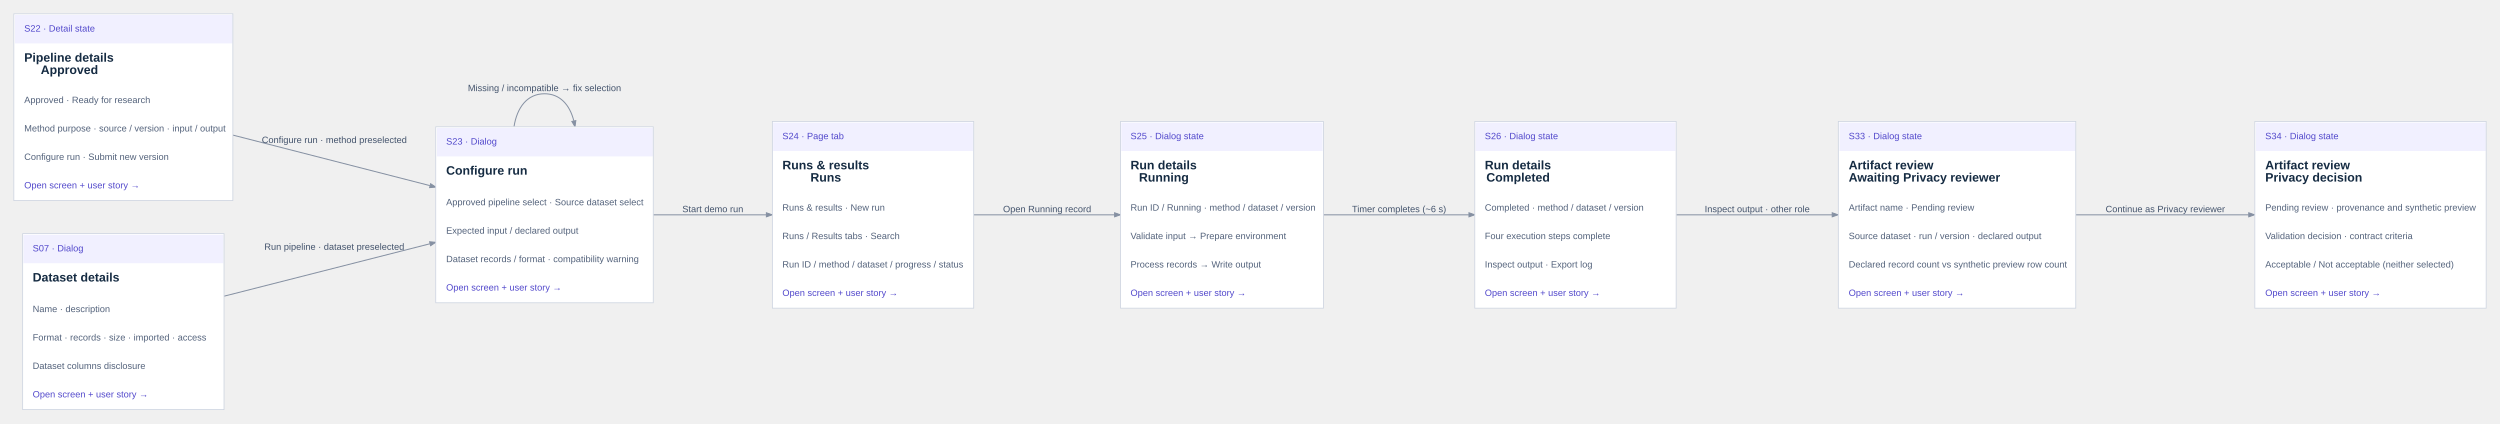
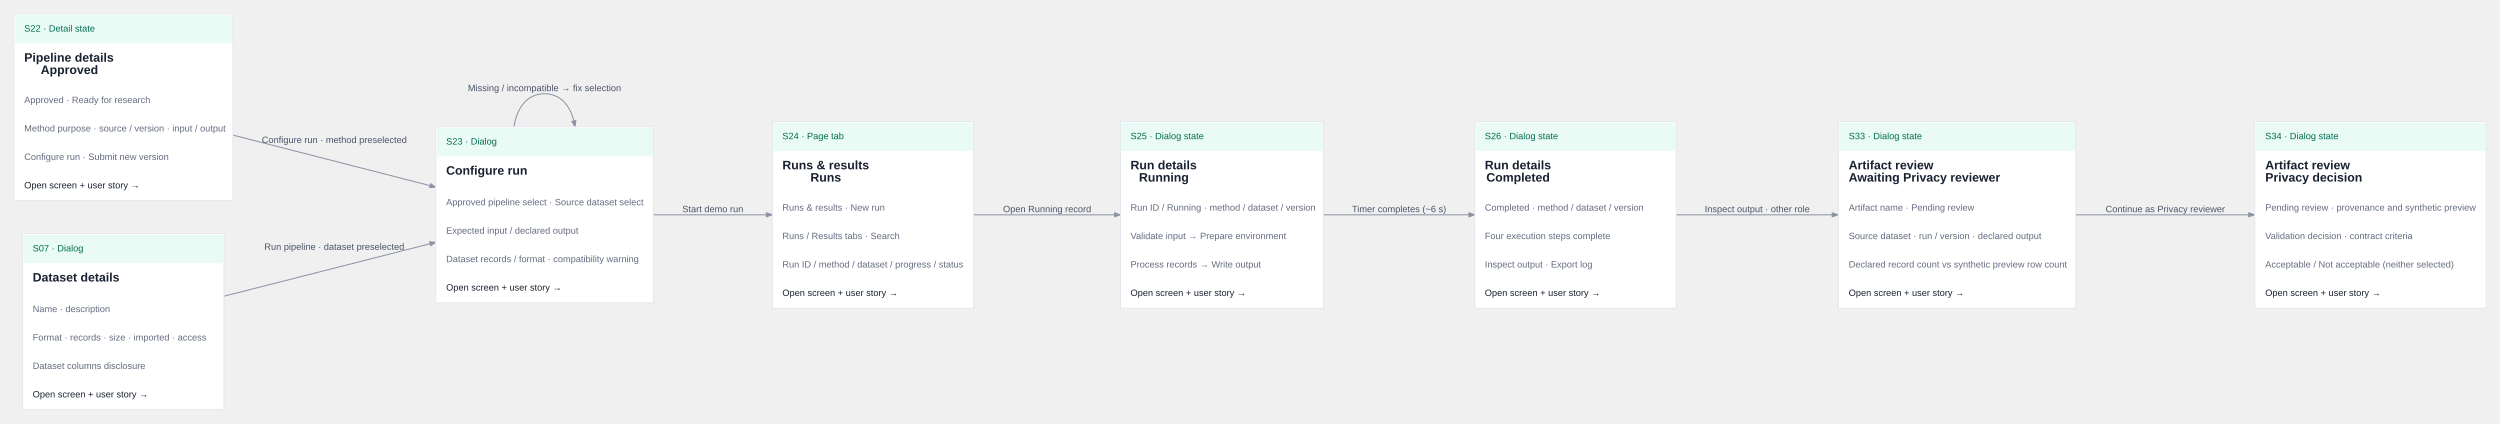
<svg xmlns="http://www.w3.org/2000/svg" xmlns:xlink="http://www.w3.org/1999/xlink" width="3253pt" height="551pt" viewBox="0.00 0.00 3253.00 551.00">
  <g id="graph0" class="graph" transform="scale(1 1) rotate(0) translate(18 533)">
    <g id="edge1" class="edge">
      <g id="a_edge1">
        <a xlink:title="Configure run · method preselected">
-           <path fill="none" stroke="#8590a2" stroke-width="1.3" d="M285.17,-357.17C363.84,-337 461.61,-311.93 541.3,-291.5" />
-           <polygon fill="#8590a2" stroke="#8590a2" stroke-width="1.3" points="542.34,-293.94 548.95,-289.54 541.03,-288.86 542.34,-293.94" />
-         </a>
-       </g>
-       <text text-anchor="middle" x="417" y="-346.9" font-family="Arial" font-size="12.00" fill="#42526b">Configure run · method preselected</text>
+           <path fill="none" stroke="#8c91a4" stroke-width="1.3" d="M285.17,-357.17C363.84,-337 461.61,-311.93 541.3,-291.5" />
+           <polygon fill="#8c91a4" stroke="#8c91a4" stroke-width="1.3" points="542.34,-293.94 548.95,-289.54 541.03,-288.86 542.34,-293.94" />
+         </a>
+       </g>
+       <text text-anchor="middle" x="417" y="-346.9" font-family="Arial" font-size="12.00" fill="#495268">Configure run · method preselected</text>
    </g>
    <g id="edge2" class="edge">
      <g id="a_edge2">
        <a xlink:title="Run pipeline · dataset preselected">
-           <path fill="none" stroke="#8590a2" stroke-width="1.3" d="M273.59,-147.62C354.11,-168.12 457.74,-194.5 541.41,-215.8" />
-           <polygon fill="#8590a2" stroke="#8590a2" stroke-width="1.3" points="541.02,-218.41 548.93,-217.71 542.31,-213.32 541.02,-218.41" />
-         </a>
-       </g>
-       <text text-anchor="middle" x="417" y="-207.9" font-family="Arial" font-size="12.00" fill="#42526b">Run pipeline · dataset preselected</text>
+           <path fill="none" stroke="#8c91a4" stroke-width="1.3" d="M273.59,-147.62C354.11,-168.12 457.74,-194.5 541.41,-215.8" />
+           <polygon fill="#8c91a4" stroke="#8c91a4" stroke-width="1.3" points="541.02,-218.41 548.93,-217.71 542.31,-213.32 541.02,-218.41" />
+         </a>
+       </g>
+       <text text-anchor="middle" x="417" y="-207.9" font-family="Arial" font-size="12.00" fill="#495268">Run pipeline · dataset preselected</text>
    </g>
    <g id="edge3" class="edge">
      <g id="a_edge3">
        <a xlink:title="Missing / incompatible → fix selection">
-           <path fill="none" stroke="#8590a2" stroke-width="1.3" d="M650.83,-368.17C654.71,-393 667.93,-411 690.5,-411 710.69,-411 723.4,-396.6 728.63,-375.79" />
-           <polygon fill="#8590a2" stroke="#8590a2" stroke-width="1.3" points="731.25,-376.05 730.17,-368.17 726.11,-375.01 731.25,-376.05" />
-         </a>
-       </g>
-       <text text-anchor="middle" x="690.5" y="-414.4" font-family="Arial" font-size="12.00" fill="#42526b">Missing / incompatible → fix selection</text>
+           <path fill="none" stroke="#8c91a4" stroke-width="1.3" d="M650.83,-368.17C654.71,-393 667.93,-411 690.5,-411 710.69,-411 723.4,-396.6 728.63,-375.79" />
+           <polygon fill="#8c91a4" stroke="#8c91a4" stroke-width="1.3" points="731.25,-376.05 730.17,-368.17 726.11,-375.01 731.25,-376.05" />
+         </a>
+       </g>
+       <text text-anchor="middle" x="690.5" y="-414.4" font-family="Arial" font-size="12.00" fill="#495268">Missing / incompatible → fix selection</text>
    </g>
    <g id="edge4" class="edge">
      <g id="a_edge4">
        <a xlink:title="Start demo run">
-           <path fill="none" stroke="#8590a2" stroke-width="1.3" d="M832,-253.5C879.34,-253.5 932.09,-253.5 979.21,-253.5" />
-           <polygon fill="#8590a2" stroke="#8590a2" stroke-width="1.3" points="979.22,-256.13 986.72,-253.5 979.22,-250.88 979.22,-256.13" />
-         </a>
-       </g>
-       <text text-anchor="middle" x="909.5" y="-256.9" font-family="Arial" font-size="12.00" fill="#42526b">Start demo run</text>
+           <path fill="none" stroke="#8c91a4" stroke-width="1.3" d="M832,-253.5C879.34,-253.5 932.09,-253.5 979.21,-253.5" />
+           <polygon fill="#8c91a4" stroke="#8c91a4" stroke-width="1.3" points="979.22,-256.13 986.72,-253.5 979.22,-250.88 979.22,-256.13" />
+         </a>
+       </g>
+       <text text-anchor="middle" x="909.5" y="-256.9" font-family="Arial" font-size="12.00" fill="#495268">Start demo run</text>
    </g>
    <g id="edge5" class="edge">
      <g id="a_edge5">
        <a xlink:title="Open Running record">
-           <path fill="none" stroke="#8590a2" stroke-width="1.3" d="M1249.13,-253.5C1306.41,-253.5 1373.78,-253.5 1432.04,-253.5" />
-           <polygon fill="#8590a2" stroke="#8590a2" stroke-width="1.3" points="1432.33,-256.13 1439.83,-253.5 1432.33,-250.88 1432.33,-256.13" />
-         </a>
-       </g>
-       <text text-anchor="middle" x="1344.5" y="-256.9" font-family="Arial" font-size="12.00" fill="#42526b">Open Running record</text>
+           <path fill="none" stroke="#8c91a4" stroke-width="1.3" d="M1249.13,-253.5C1306.41,-253.5 1373.78,-253.5 1432.04,-253.5" />
+           <polygon fill="#8c91a4" stroke="#8c91a4" stroke-width="1.3" points="1432.33,-256.13 1439.83,-253.5 1432.33,-250.88 1432.33,-256.13" />
+         </a>
+       </g>
+       <text text-anchor="middle" x="1344.5" y="-256.9" font-family="Arial" font-size="12.00" fill="#495268">Open Running record</text>
    </g>
    <g id="edge6" class="edge">
      <g id="a_edge6">
        <a xlink:title="Timer completes (~6 s)">
-           <path fill="none" stroke="#8590a2" stroke-width="1.3" d="M1704.24,-253.5C1763.43,-253.5 1833.35,-253.5 1893.29,-253.5" />
-           <polygon fill="#8590a2" stroke="#8590a2" stroke-width="1.3" points="1893.42,-256.13 1900.92,-253.5 1893.42,-250.88 1893.42,-256.13" />
-         </a>
-       </g>
-       <text text-anchor="middle" x="1802.5" y="-256.9" font-family="Arial" font-size="12.00" fill="#42526b">Timer completes (~6 s)</text>
+           <path fill="none" stroke="#8c91a4" stroke-width="1.3" d="M1704.24,-253.5C1763.43,-253.5 1833.35,-253.5 1893.29,-253.5" />
+           <polygon fill="#8c91a4" stroke="#8c91a4" stroke-width="1.3" points="1893.42,-256.13 1900.92,-253.5 1893.42,-250.88 1893.42,-256.13" />
+         </a>
+       </g>
+       <text text-anchor="middle" x="1802.5" y="-256.9" font-family="Arial" font-size="12.00" fill="#495268">Timer completes (~6 s)</text>
    </g>
    <g id="edge7" class="edge">
      <g id="a_edge7">
        <a xlink:title="Inspect output · other role">
-           <path fill="none" stroke="#8590a2" stroke-width="1.3" d="M2163.25,-253.5C2225.38,-253.5 2300.32,-253.5 2366.04,-253.5" />
-           <polygon fill="#8590a2" stroke="#8590a2" stroke-width="1.3" points="2366.09,-256.13 2373.59,-253.5 2366.09,-250.88 2366.09,-256.13" />
-         </a>
-       </g>
-       <text text-anchor="middle" x="2268.5" y="-256.9" font-family="Arial" font-size="12.00" fill="#42526b">Inspect output · other role</text>
+           <path fill="none" stroke="#8c91a4" stroke-width="1.3" d="M2163.25,-253.5C2225.38,-253.5 2300.32,-253.5 2366.04,-253.5" />
+           <polygon fill="#8c91a4" stroke="#8c91a4" stroke-width="1.3" points="2366.09,-256.13 2373.59,-253.5 2366.09,-250.88 2366.09,-256.13" />
+         </a>
+       </g>
+       <text text-anchor="middle" x="2268.5" y="-256.9" font-family="Arial" font-size="12.00" fill="#495268">Inspect output · other role</text>
    </g>
    <g id="edge8" class="edge">
      <g id="a_edge8">
        <a xlink:title="Continue as Privacy reviewer">
-           <path fill="none" stroke="#8590a2" stroke-width="1.3" d="M2683.1,-253.5C2753.54,-253.5 2836.96,-253.5 2907.88,-253.5" />
-           <polygon fill="#8590a2" stroke="#8590a2" stroke-width="1.3" points="2908.08,-256.13 2915.58,-253.5 2908.08,-250.88 2908.08,-256.13" />
-         </a>
-       </g>
-       <text text-anchor="middle" x="2799.5" y="-256.9" font-family="Arial" font-size="12.00" fill="#42526b">Continue as Privacy reviewer</text>
+           <path fill="none" stroke="#8c91a4" stroke-width="1.3" d="M2683.1,-253.5C2753.54,-253.5 2836.96,-253.5 2907.88,-253.5" />
+           <polygon fill="#8c91a4" stroke="#8c91a4" stroke-width="1.3" points="2908.08,-256.13 2915.58,-253.5 2908.08,-250.88 2908.08,-256.13" />
+         </a>
+       </g>
+       <text text-anchor="middle" x="2799.5" y="-256.9" font-family="Arial" font-size="12.00" fill="#495268">Continue as Privacy reviewer</text>
    </g>
    <g id="node-S22" class="node">
      <g id="a_node-S22">
        <a xlink:href="#screen=S22&amp;journey=F07" xlink:title="Pipeline details · Approved">
          <polygon fill="white" stroke="transparent" points="0,-272 0,-515 285,-515 285,-272 0,-272" />
-           <polygon fill="#f1f0ff" stroke="transparent" points="1.5,-476.5 1.5,-513.5 284.5,-513.5 284.5,-476.5 1.5,-476.5" />
-           <text text-anchor="start" x="13.5" y="-491.9" font-family="Arial" font-size="12.00" fill="#5147cb">S22 · Detail state</text>
-           <text text-anchor="start" x="13.5" y="-452.7" font-family="Arial" font-weight="bold" font-size="16.00" fill="#152b42">Pipeline details</text>
-           <text text-anchor="start" x="35" y="-436.7" font-family="Arial" font-weight="bold" font-size="16.00" fill="#152b42">Approved</text>
-           <text text-anchor="start" x="13.5" y="-398.9" font-family="Arial" font-size="12.00" fill="#52617a">Approved · Ready for research</text>
-           <text text-anchor="start" x="13.5" y="-361.9" font-family="Arial" font-size="12.00" fill="#52617a">Method purpose · source / version · input / output</text>
-           <text text-anchor="start" x="13.5" y="-324.9" font-family="Arial" font-size="12.00" fill="#52617a">Configure run · Submit new version</text>
-           <text text-anchor="start" x="13.5" y="-287.9" font-family="Arial" font-size="12.00" fill="#5147cb">Open screen + user story →</text>
-           <polygon fill="none" stroke="#cbd2df" points="0,-272 0,-515 285,-515 285,-272 0,-272" />
+           <polygon fill="#eafbf5" stroke="transparent" points="1.5,-476.5 1.5,-513.5 284.5,-513.5 284.5,-476.5 1.5,-476.5" />
+           <text text-anchor="start" x="13.5" y="-491.9" font-family="Arial" font-size="12.00" fill="#006b50">S22 · Detail state</text>
+           <text text-anchor="start" x="13.5" y="-452.7" font-family="Arial" font-weight="bold" font-size="16.00" fill="#18212f">Pipeline details</text>
+           <text text-anchor="start" x="35" y="-436.7" font-family="Arial" font-weight="bold" font-size="16.00" fill="#18212f">Approved</text>
+           <text text-anchor="start" x="13.5" y="-398.9" font-family="Arial" font-size="12.00" fill="#626a7e">Approved · Ready for research</text>
+           <text text-anchor="start" x="13.5" y="-361.9" font-family="Arial" font-size="12.00" fill="#626a7e">Method purpose · source / version · input / output</text>
+           <text text-anchor="start" x="13.5" y="-324.9" font-family="Arial" font-size="12.00" fill="#626a7e">Configure run · Submit new version</text>
+           <text text-anchor="start" x="13.5" y="-287.9" font-family="Arial" font-size="12.00" fill="#18212f">Open screen + user story →</text>
+           <polygon fill="none" stroke="#e0e4ec" points="0,-272 0,-515 285,-515 285,-272 0,-272" />
        </a>
      </g>
    </g>
    <g id="node-S07" class="node">
      <g id="a_node-S07">
        <a xlink:href="#screen=S07&amp;journey=F07" xlink:title="Dataset details">
          <polygon fill="white" stroke="transparent" points="11.5,0 11.5,-229 273.5,-229 273.5,0 11.5,0" />
-           <polygon fill="#f1f0ff" stroke="transparent" points="12.5,-190.5 12.5,-227.5 272.5,-227.5 272.5,-190.5 12.5,-190.5" />
-           <text text-anchor="start" x="24.5" y="-205.9" font-family="Arial" font-size="12.00" fill="#5147cb">S07 · Dialog</text>
-           <text text-anchor="start" x="24.5" y="-166.7" font-family="Arial" font-weight="bold" font-size="16.00" fill="#152b42">Dataset details</text>
-           <text text-anchor="start" x="24.5" y="-126.9" font-family="Arial" font-size="12.00" fill="#52617a">Name · description</text>
-           <text text-anchor="start" x="24.5" y="-89.9" font-family="Arial" font-size="12.00" fill="#52617a">Format · records · size · imported · access</text>
-           <text text-anchor="start" x="24.5" y="-52.9" font-family="Arial" font-size="12.00" fill="#52617a">Dataset columns disclosure</text>
-           <text text-anchor="start" x="24.5" y="-15.9" font-family="Arial" font-size="12.00" fill="#5147cb">Open screen + user story →</text>
-           <polygon fill="none" stroke="#cbd2df" points="11.5,0 11.5,-229 273.5,-229 273.5,0 11.5,0" />
+           <polygon fill="#eafbf5" stroke="transparent" points="12.5,-190.5 12.5,-227.5 272.5,-227.5 272.5,-190.5 12.5,-190.5" />
+           <text text-anchor="start" x="24.5" y="-205.9" font-family="Arial" font-size="12.00" fill="#006b50">S07 · Dialog</text>
+           <text text-anchor="start" x="24.5" y="-166.7" font-family="Arial" font-weight="bold" font-size="16.00" fill="#18212f">Dataset details</text>
+           <text text-anchor="start" x="24.5" y="-126.9" font-family="Arial" font-size="12.00" fill="#626a7e">Name · description</text>
+           <text text-anchor="start" x="24.5" y="-89.9" font-family="Arial" font-size="12.00" fill="#626a7e">Format · records · size · imported · access</text>
+           <text text-anchor="start" x="24.5" y="-52.9" font-family="Arial" font-size="12.00" fill="#626a7e">Dataset columns disclosure</text>
+           <text text-anchor="start" x="24.5" y="-15.9" font-family="Arial" font-size="12.00" fill="#18212f">Open screen + user story →</text>
+           <polygon fill="none" stroke="#e0e4ec" points="11.5,0 11.5,-229 273.5,-229 273.5,0 11.5,0" />
        </a>
      </g>
    </g>
    <g id="node-S23" class="node">
      <g id="a_node-S23">
        <a xlink:href="#screen=S23&amp;journey=F07" xlink:title="Configure run">
          <polygon fill="white" stroke="transparent" points="549,-139 549,-368 832,-368 832,-139 549,-139" />
-           <polygon fill="#f1f0ff" stroke="transparent" points="550.5,-329.5 550.5,-366.5 831.5,-366.5 831.5,-329.5 550.5,-329.5" />
-           <text text-anchor="start" x="562.5" y="-344.9" font-family="Arial" font-size="12.00" fill="#5147cb">S23 · Dialog</text>
-           <text text-anchor="start" x="562.5" y="-305.7" font-family="Arial" font-weight="bold" font-size="16.00" fill="#152b42">Configure run</text>
-           <text text-anchor="start" x="562.5" y="-265.9" font-family="Arial" font-size="12.00" fill="#52617a">Approved pipeline select · Source dataset select</text>
-           <text text-anchor="start" x="562.5" y="-228.9" font-family="Arial" font-size="12.00" fill="#52617a">Expected input / declared output</text>
-           <text text-anchor="start" x="562.5" y="-191.9" font-family="Arial" font-size="12.00" fill="#52617a">Dataset records / format · compatibility warning</text>
-           <text text-anchor="start" x="562.5" y="-154.9" font-family="Arial" font-size="12.00" fill="#5147cb">Open screen + user story →</text>
-           <polygon fill="none" stroke="#cbd2df" points="549,-139 549,-368 832,-368 832,-139 549,-139" />
+           <polygon fill="#eafbf5" stroke="transparent" points="550.5,-329.5 550.5,-366.5 831.5,-366.5 831.5,-329.5 550.5,-329.5" />
+           <text text-anchor="start" x="562.5" y="-344.9" font-family="Arial" font-size="12.00" fill="#006b50">S23 · Dialog</text>
+           <text text-anchor="start" x="562.5" y="-305.7" font-family="Arial" font-weight="bold" font-size="16.00" fill="#18212f">Configure run</text>
+           <text text-anchor="start" x="562.5" y="-265.9" font-family="Arial" font-size="12.00" fill="#626a7e">Approved pipeline select · Source dataset select</text>
+           <text text-anchor="start" x="562.5" y="-228.9" font-family="Arial" font-size="12.00" fill="#626a7e">Expected input / declared output</text>
+           <text text-anchor="start" x="562.5" y="-191.9" font-family="Arial" font-size="12.00" fill="#626a7e">Dataset records / format · compatibility warning</text>
+           <text text-anchor="start" x="562.5" y="-154.9" font-family="Arial" font-size="12.00" fill="#18212f">Open screen + user story →</text>
+           <polygon fill="none" stroke="#e0e4ec" points="549,-139 549,-368 832,-368 832,-139 549,-139" />
        </a>
      </g>
    </g>
    <g id="node-S24" class="node">
      <g id="a_node-S24">
        <a xlink:href="#screen=S24&amp;journey=F07" xlink:title="Runs &amp; results · Runs">
          <polygon fill="white" stroke="transparent" points="987,-132 987,-375 1249,-375 1249,-132 987,-132" />
-           <polygon fill="#f1f0ff" stroke="transparent" points="988,-336.5 988,-373.5 1248,-373.5 1248,-336.5 988,-336.5" />
-           <text text-anchor="start" x="1000" y="-351.9" font-family="Arial" font-size="12.00" fill="#5147cb">S24 · Page tab</text>
-           <text text-anchor="start" x="1000" y="-312.7" font-family="Arial" font-weight="bold" font-size="16.00" fill="#152b42">Runs &amp; results</text>
-           <text text-anchor="start" x="1036.5" y="-296.7" font-family="Arial" font-weight="bold" font-size="16.00" fill="#152b42">Runs</text>
-           <text text-anchor="start" x="1000" y="-258.9" font-family="Arial" font-size="12.00" fill="#52617a">Runs &amp; results · New run</text>
-           <text text-anchor="start" x="1000" y="-221.9" font-family="Arial" font-size="12.00" fill="#52617a">Runs / Results tabs · Search</text>
-           <text text-anchor="start" x="1000" y="-184.9" font-family="Arial" font-size="12.00" fill="#52617a">Run ID / method / dataset / progress / status</text>
-           <text text-anchor="start" x="1000" y="-147.9" font-family="Arial" font-size="12.00" fill="#5147cb">Open screen + user story →</text>
-           <polygon fill="none" stroke="#cbd2df" points="987,-132 987,-375 1249,-375 1249,-132 987,-132" />
+           <polygon fill="#eafbf5" stroke="transparent" points="988,-336.5 988,-373.5 1248,-373.5 1248,-336.5 988,-336.5" />
+           <text text-anchor="start" x="1000" y="-351.9" font-family="Arial" font-size="12.00" fill="#006b50">S24 · Page tab</text>
+           <text text-anchor="start" x="1000" y="-312.7" font-family="Arial" font-weight="bold" font-size="16.00" fill="#18212f">Runs &amp; results</text>
+           <text text-anchor="start" x="1036.5" y="-296.7" font-family="Arial" font-weight="bold" font-size="16.00" fill="#18212f">Runs</text>
+           <text text-anchor="start" x="1000" y="-258.9" font-family="Arial" font-size="12.00" fill="#626a7e">Runs &amp; results · New run</text>
+           <text text-anchor="start" x="1000" y="-221.9" font-family="Arial" font-size="12.00" fill="#626a7e">Runs / Results tabs · Search</text>
+           <text text-anchor="start" x="1000" y="-184.9" font-family="Arial" font-size="12.00" fill="#626a7e">Run ID / method / dataset / progress / status</text>
+           <text text-anchor="start" x="1000" y="-147.9" font-family="Arial" font-size="12.00" fill="#18212f">Open screen + user story →</text>
+           <polygon fill="none" stroke="#e0e4ec" points="987,-132 987,-375 1249,-375 1249,-132 987,-132" />
        </a>
      </g>
    </g>
    <g id="node-S25" class="node">
      <g id="a_node-S25">
        <a xlink:href="#screen=S25&amp;journey=F07" xlink:title="Run details · Running">
          <polygon fill="white" stroke="transparent" points="1440,-132 1440,-375 1704,-375 1704,-132 1440,-132" />
-           <polygon fill="#f1f0ff" stroke="transparent" points="1441,-336.5 1441,-373.5 1703,-373.5 1703,-336.5 1441,-336.5" />
-           <text text-anchor="start" x="1453" y="-351.9" font-family="Arial" font-size="12.00" fill="#5147cb">S25 · Dialog state</text>
-           <text text-anchor="start" x="1453" y="-312.7" font-family="Arial" font-weight="bold" font-size="16.00" fill="#152b42">Run details</text>
-           <text text-anchor="start" x="1464" y="-296.7" font-family="Arial" font-weight="bold" font-size="16.00" fill="#152b42">Running</text>
-           <text text-anchor="start" x="1453" y="-258.9" font-family="Arial" font-size="12.00" fill="#52617a">Run ID / Running · method / dataset / version</text>
-           <text text-anchor="start" x="1453" y="-221.9" font-family="Arial" font-size="12.00" fill="#52617a">Validate input → Prepare environment</text>
-           <text text-anchor="start" x="1453" y="-184.9" font-family="Arial" font-size="12.00" fill="#52617a">Process records → Write output</text>
-           <text text-anchor="start" x="1453" y="-147.9" font-family="Arial" font-size="12.00" fill="#5147cb">Open screen + user story →</text>
-           <polygon fill="none" stroke="#cbd2df" points="1440,-132 1440,-375 1704,-375 1704,-132 1440,-132" />
+           <polygon fill="#eafbf5" stroke="transparent" points="1441,-336.5 1441,-373.5 1703,-373.5 1703,-336.5 1441,-336.5" />
+           <text text-anchor="start" x="1453" y="-351.9" font-family="Arial" font-size="12.00" fill="#006b50">S25 · Dialog state</text>
+           <text text-anchor="start" x="1453" y="-312.7" font-family="Arial" font-weight="bold" font-size="16.00" fill="#18212f">Run details</text>
+           <text text-anchor="start" x="1464" y="-296.7" font-family="Arial" font-weight="bold" font-size="16.00" fill="#18212f">Running</text>
+           <text text-anchor="start" x="1453" y="-258.9" font-family="Arial" font-size="12.00" fill="#626a7e">Run ID / Running · method / dataset / version</text>
+           <text text-anchor="start" x="1453" y="-221.9" font-family="Arial" font-size="12.00" fill="#626a7e">Validate input → Prepare environment</text>
+           <text text-anchor="start" x="1453" y="-184.9" font-family="Arial" font-size="12.00" fill="#626a7e">Process records → Write output</text>
+           <text text-anchor="start" x="1453" y="-147.9" font-family="Arial" font-size="12.00" fill="#18212f">Open screen + user story →</text>
+           <polygon fill="none" stroke="#e0e4ec" points="1440,-132 1440,-375 1704,-375 1704,-132 1440,-132" />
        </a>
      </g>
    </g>
    <g id="node-S26" class="node">
      <g id="a_node-S26">
        <a xlink:href="#screen=S26&amp;journey=F07" xlink:title="Run details · Completed">
          <polygon fill="white" stroke="transparent" points="1901,-132 1901,-375 2163,-375 2163,-132 1901,-132" />
-           <polygon fill="#f1f0ff" stroke="transparent" points="1902,-336.5 1902,-373.5 2162,-373.5 2162,-336.5 1902,-336.5" />
-           <text text-anchor="start" x="1914" y="-351.9" font-family="Arial" font-size="12.00" fill="#5147cb">S26 · Dialog state</text>
-           <text text-anchor="start" x="1914" y="-312.7" font-family="Arial" font-weight="bold" font-size="16.00" fill="#152b42">Run details</text>
-           <text text-anchor="start" x="1916" y="-296.7" font-family="Arial" font-weight="bold" font-size="16.00" fill="#152b42">Completed</text>
-           <text text-anchor="start" x="1914" y="-258.9" font-family="Arial" font-size="12.00" fill="#52617a">Completed · method / dataset / version</text>
-           <text text-anchor="start" x="1914" y="-221.9" font-family="Arial" font-size="12.00" fill="#52617a">Four execution steps complete</text>
-           <text text-anchor="start" x="1914" y="-184.9" font-family="Arial" font-size="12.00" fill="#52617a">Inspect output · Export log</text>
-           <text text-anchor="start" x="1914" y="-147.9" font-family="Arial" font-size="12.00" fill="#5147cb">Open screen + user story →</text>
-           <polygon fill="none" stroke="#cbd2df" points="1901,-132 1901,-375 2163,-375 2163,-132 1901,-132" />
+           <polygon fill="#eafbf5" stroke="transparent" points="1902,-336.5 1902,-373.5 2162,-373.5 2162,-336.5 1902,-336.5" />
+           <text text-anchor="start" x="1914" y="-351.9" font-family="Arial" font-size="12.00" fill="#006b50">S26 · Dialog state</text>
+           <text text-anchor="start" x="1914" y="-312.7" font-family="Arial" font-weight="bold" font-size="16.00" fill="#18212f">Run details</text>
+           <text text-anchor="start" x="1916" y="-296.7" font-family="Arial" font-weight="bold" font-size="16.00" fill="#18212f">Completed</text>
+           <text text-anchor="start" x="1914" y="-258.9" font-family="Arial" font-size="12.00" fill="#626a7e">Completed · method / dataset / version</text>
+           <text text-anchor="start" x="1914" y="-221.9" font-family="Arial" font-size="12.00" fill="#626a7e">Four execution steps complete</text>
+           <text text-anchor="start" x="1914" y="-184.9" font-family="Arial" font-size="12.00" fill="#626a7e">Inspect output · Export log</text>
+           <text text-anchor="start" x="1914" y="-147.9" font-family="Arial" font-size="12.00" fill="#18212f">Open screen + user story →</text>
+           <polygon fill="none" stroke="#e0e4ec" points="1901,-132 1901,-375 2163,-375 2163,-132 1901,-132" />
        </a>
      </g>
    </g>
    <g id="node-S33" class="node">
      <g id="a_node-S33">
        <a xlink:href="#screen=S33&amp;journey=F07" xlink:title="Artifact review · Awaiting Privacy reviewer">
          <polygon fill="white" stroke="transparent" points="2374,-132 2374,-375 2683,-375 2683,-132 2374,-132" />
-           <polygon fill="#f1f0ff" stroke="transparent" points="2375.5,-336.5 2375.5,-373.5 2682.5,-373.5 2682.5,-336.5 2375.5,-336.5" />
-           <text text-anchor="start" x="2387.5" y="-351.9" font-family="Arial" font-size="12.00" fill="#5147cb">S33 · Dialog state</text>
-           <text text-anchor="start" x="2387.5" y="-312.7" font-family="Arial" font-weight="bold" font-size="16.00" fill="#152b42">Artifact review</text>
-           <text text-anchor="start" x="2387.5" y="-296.7" font-family="Arial" font-weight="bold" font-size="16.00" fill="#152b42">Awaiting Privacy reviewer</text>
-           <text text-anchor="start" x="2387.5" y="-258.9" font-family="Arial" font-size="12.00" fill="#52617a">Artifact name · Pending review</text>
-           <text text-anchor="start" x="2387.5" y="-221.9" font-family="Arial" font-size="12.00" fill="#52617a">Source dataset · run / version · declared output</text>
-           <text text-anchor="start" x="2387.5" y="-184.9" font-family="Arial" font-size="12.00" fill="#52617a">Declared record count vs synthetic preview row count</text>
-           <text text-anchor="start" x="2387.5" y="-147.9" font-family="Arial" font-size="12.00" fill="#5147cb">Open screen + user story →</text>
-           <polygon fill="none" stroke="#cbd2df" points="2374,-132 2374,-375 2683,-375 2683,-132 2374,-132" />
+           <polygon fill="#eafbf5" stroke="transparent" points="2375.5,-336.5 2375.5,-373.5 2682.5,-373.5 2682.5,-336.5 2375.5,-336.5" />
+           <text text-anchor="start" x="2387.5" y="-351.9" font-family="Arial" font-size="12.00" fill="#006b50">S33 · Dialog state</text>
+           <text text-anchor="start" x="2387.5" y="-312.7" font-family="Arial" font-weight="bold" font-size="16.00" fill="#18212f">Artifact review</text>
+           <text text-anchor="start" x="2387.5" y="-296.7" font-family="Arial" font-weight="bold" font-size="16.00" fill="#18212f">Awaiting Privacy reviewer</text>
+           <text text-anchor="start" x="2387.5" y="-258.9" font-family="Arial" font-size="12.00" fill="#626a7e">Artifact name · Pending review</text>
+           <text text-anchor="start" x="2387.5" y="-221.9" font-family="Arial" font-size="12.00" fill="#626a7e">Source dataset · run / version · declared output</text>
+           <text text-anchor="start" x="2387.5" y="-184.9" font-family="Arial" font-size="12.00" fill="#626a7e">Declared record count vs synthetic preview row count</text>
+           <text text-anchor="start" x="2387.5" y="-147.9" font-family="Arial" font-size="12.00" fill="#18212f">Open screen + user story →</text>
+           <polygon fill="none" stroke="#e0e4ec" points="2374,-132 2374,-375 2683,-375 2683,-132 2374,-132" />
        </a>
      </g>
    </g>
    <g id="node-S34" class="node">
      <g id="a_node-S34">
        <a xlink:href="#screen=S34&amp;journey=F07" xlink:title="Artifact review · Privacy decision">
          <polygon fill="white" stroke="transparent" points="2916,-132 2916,-375 3217,-375 3217,-132 2916,-132" />
-           <polygon fill="#f1f0ff" stroke="transparent" points="2917.5,-336.5 2917.5,-373.5 3216.5,-373.5 3216.5,-336.5 2917.5,-336.5" />
-           <text text-anchor="start" x="2929.5" y="-351.9" font-family="Arial" font-size="12.00" fill="#5147cb">S34 · Dialog state</text>
-           <text text-anchor="start" x="2929.5" y="-312.7" font-family="Arial" font-weight="bold" font-size="16.00" fill="#152b42">Artifact review</text>
-           <text text-anchor="start" x="2929.5" y="-296.7" font-family="Arial" font-weight="bold" font-size="16.00" fill="#152b42">Privacy decision</text>
-           <text text-anchor="start" x="2929.5" y="-258.9" font-family="Arial" font-size="12.00" fill="#52617a">Pending review · provenance and synthetic preview</text>
-           <text text-anchor="start" x="2929.5" y="-221.9" font-family="Arial" font-size="12.00" fill="#52617a">Validation decision · contract criteria</text>
-           <text text-anchor="start" x="2929.5" y="-184.9" font-family="Arial" font-size="12.00" fill="#52617a">Acceptable / Not acceptable (neither selected)</text>
-           <text text-anchor="start" x="2929.5" y="-147.9" font-family="Arial" font-size="12.00" fill="#5147cb">Open screen + user story →</text>
-           <polygon fill="none" stroke="#cbd2df" points="2916,-132 2916,-375 3217,-375 3217,-132 2916,-132" />
+           <polygon fill="#eafbf5" stroke="transparent" points="2917.5,-336.5 2917.5,-373.5 3216.5,-373.5 3216.5,-336.5 2917.5,-336.5" />
+           <text text-anchor="start" x="2929.5" y="-351.9" font-family="Arial" font-size="12.00" fill="#006b50">S34 · Dialog state</text>
+           <text text-anchor="start" x="2929.5" y="-312.7" font-family="Arial" font-weight="bold" font-size="16.00" fill="#18212f">Artifact review</text>
+           <text text-anchor="start" x="2929.5" y="-296.7" font-family="Arial" font-weight="bold" font-size="16.00" fill="#18212f">Privacy decision</text>
+           <text text-anchor="start" x="2929.5" y="-258.9" font-family="Arial" font-size="12.00" fill="#626a7e">Pending review · provenance and synthetic preview</text>
+           <text text-anchor="start" x="2929.5" y="-221.9" font-family="Arial" font-size="12.00" fill="#626a7e">Validation decision · contract criteria</text>
+           <text text-anchor="start" x="2929.5" y="-184.9" font-family="Arial" font-size="12.00" fill="#626a7e">Acceptable / Not acceptable (neither selected)</text>
+           <text text-anchor="start" x="2929.5" y="-147.9" font-family="Arial" font-size="12.00" fill="#18212f">Open screen + user story →</text>
+           <polygon fill="none" stroke="#e0e4ec" points="2916,-132 2916,-375 3217,-375 3217,-132 2916,-132" />
        </a>
      </g>
    </g>
  </g>
</svg>
